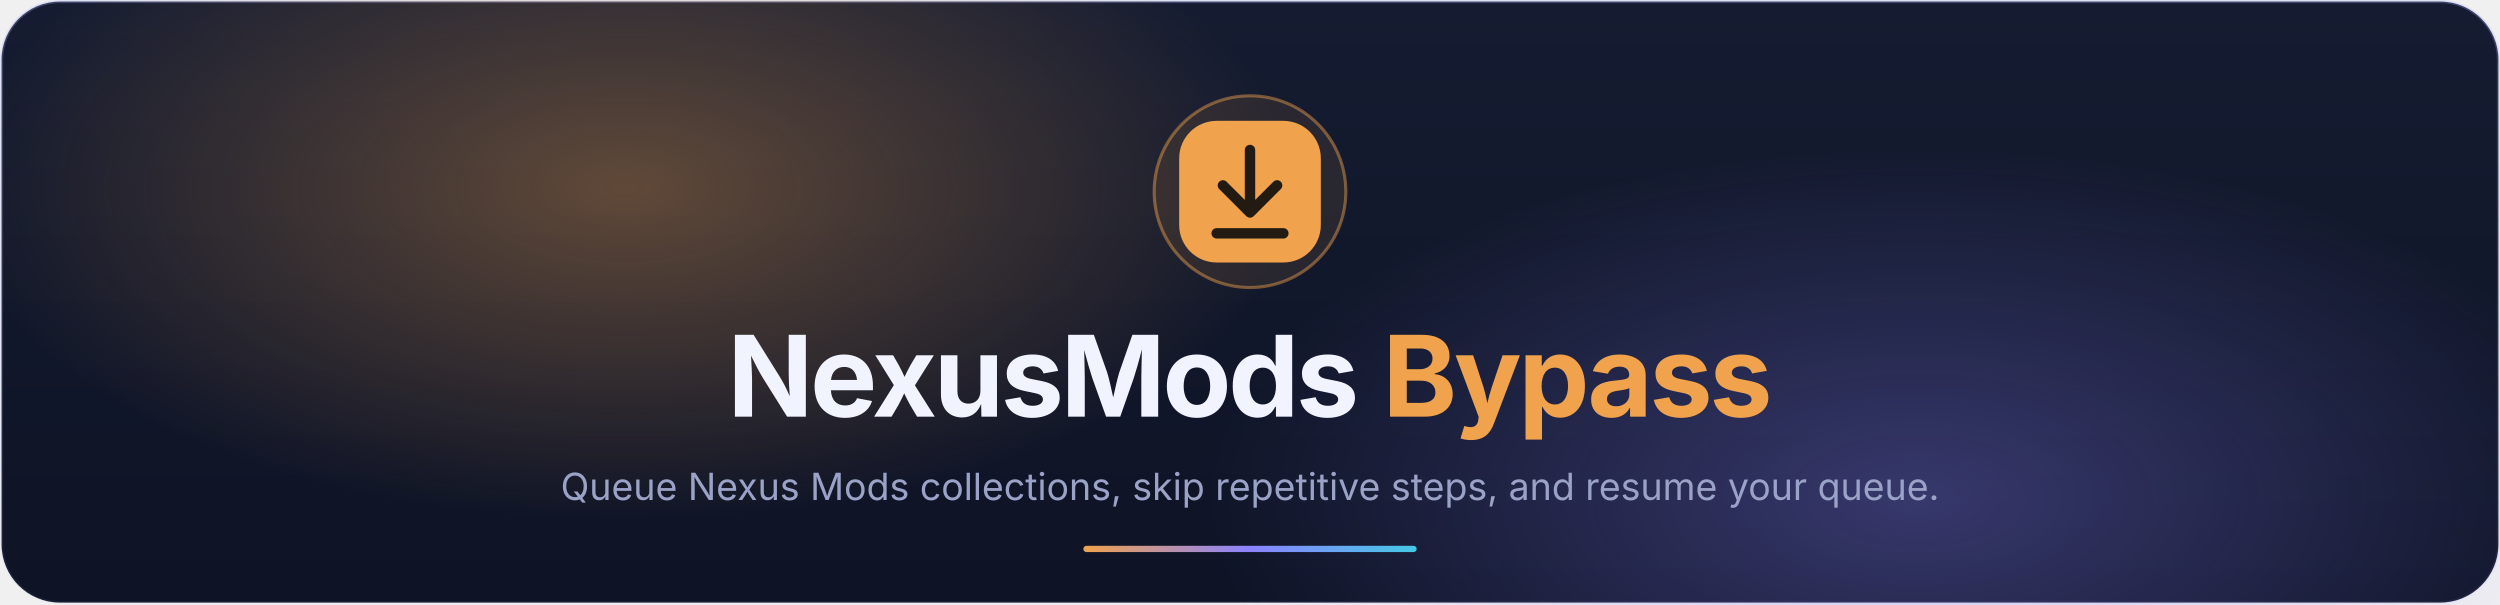
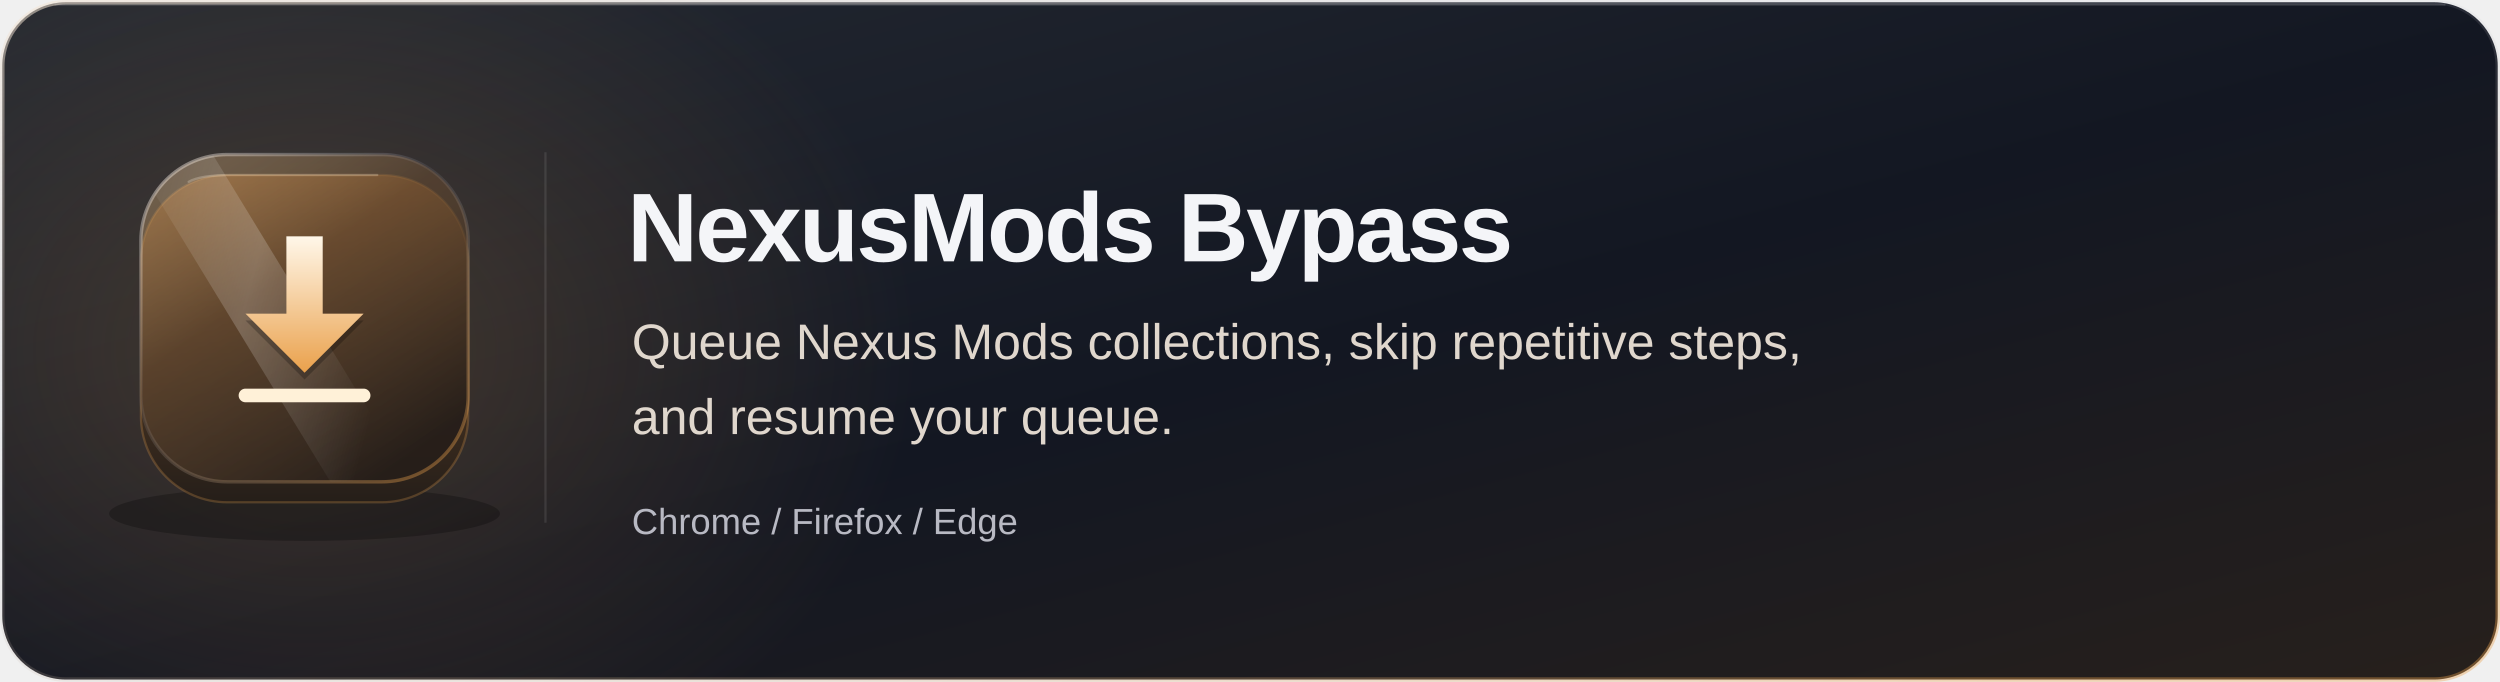
- <svg xmlns="http://www.w3.org/2000/svg" width="1200" height="290" viewBox="0 0 1200 290" role="img" aria-labelledby="t d">
+ <svg xmlns="http://www.w3.org/2000/svg" width="1100" height="300" viewBox="0 0 1100 300" role="img" aria-labelledby="title description">
+   <defs>
+     <linearGradient id="surface" x2="1" y2="1">
+       <stop stop-color="#242932" />
+       <stop offset=".52" stop-color="#131722" />
+       <stop offset="1" stop-color="#27201c" />
+     </linearGradient>
+     <linearGradient id="rim" x2=".8" y2="1">
+       <stop stop-color="#f4e5d4" stop-opacity=".55" />
+       <stop offset=".45" stop-color="#b9bfd1" stop-opacity=".1" />
+       <stop offset="1" stop-color="#eaa14c" stop-opacity=".38" />
+     </linearGradient>
+     <linearGradient id="tile" x2=".7" y2="1">
+       <stop stop-color="#d3ae7d" stop-opacity=".38" />
+       <stop offset=".45" stop-color="#644a32" stop-opacity=".6" />
+       <stop offset="1" stop-color="#261e19" stop-opacity=".95" />
+     </linearGradient>
+     <linearGradient id="depth" x2="0" y2="1">
+       <stop stop-color="#80562f" />
+       <stop offset="1" stop-color="#251e19" />
+     </linearGradient>
+     <linearGradient id="arrow" x2="0" y2="1">
+       <stop stop-color="#fff7e9" />
+       <stop offset="1" stop-color="#eaa14c" />
+     </linearGradient>
+     <linearGradient id="reflection" x2="1" y2=".3">
+       <stop stop-color="#fff" stop-opacity="0" />
+       <stop offset=".5" stop-color="#fff" stop-opacity=".2" />
+       <stop offset="1" stop-color="#fff" stop-opacity="0" />
+     </linearGradient>
+     <radialGradient id="warmth">
+       <stop stop-color="#eaa14c" stop-opacity=".2" />
+       <stop offset="1" stop-color="#eaa14c" stop-opacity="0" />
+     </radialGradient>
+     <clipPath id="panel">
+       <rect x="1" y="1" width="1098" height="298" rx="28" />
+     </clipPath>
+     <clipPath id="tile-clip">
+       <rect x="62" y="68" width="144" height="144" rx="38" />
+     </clipPath>
+   </defs>
  <style>
-     text { font-family: 'Segoe UI Variable Text', 'Segoe UI', Inter, system-ui, -apple-system, Helvetica, Arial, sans-serif; }
-     .h1 { font-size: 54px; font-weight: 750; fill: #f1f4ff; letter-spacing: -1.5px; text-anchor: middle; }
-     .h1 tspan { fill: #f0a24d; }
-     .sub { font-size: 18px; fill: #9aa3c7; text-anchor: middle; }
-     .chip { font-size: 13.5px; font-weight: 600; fill: #dfe3ff; }
-     .glow-a { animation: drift-a 14s ease-in-out infinite alternate; }
-     .glow-b { animation: drift-b 17s ease-in-out infinite alternate; }
-     .halo { transform-box: fill-box; transform-origin: center; animation: pulse 4.5s ease-in-out infinite; }
-     .arrow { animation: drop 2.4s ease-in-out infinite; }
-     .dot { transform-box: fill-box; transform-origin: center; animation: pulse 2.6s ease-in-out infinite; }
-     .rise { animation: rise 1s cubic-bezier(.2,.8,.2,1) both; }
-     @keyframes drift-a { to { transform: translate(90px, 30px); } }
-     @keyframes drift-b { to { transform: translate(-110px, -26px); } }
-     @keyframes pulse { 0%, 100% { transform: scale(.92); opacity: .65; } 50% { transform: scale(1.06); opacity: 1; } }
-     @keyframes drop { 0%, 100% { transform: translateY(-3px); } 50% { transform: translateY(4px); } }
-     @keyframes rise { from { opacity: 0; transform: translateY(14px); } }
-     @media (prefers-reduced-motion: reduce) { * { animation: none !important; } }
+     text { font-family: "Segoe UI Variable Display", "Segoe UI", Arial, sans-serif; }
+     .download-arrow { animation: arrive 6s cubic-bezier(.4,0,.2,1) infinite; }
+     .reflection { animation: polish 6s ease-in-out infinite; }
+     @keyframes arrive {
+       0%, 12%, 72%, 100% { transform: translateY(0); }
+       34% { transform: translateY(10px); }
+       48% { transform: translateY(-3px); }
+       60% { transform: translateY(0); }
+     }
+     @keyframes polish {
+       0%, 12% { transform: translateX(-170px); opacity: 0; }
+       18% { opacity: 1; }
+       56% { transform: translateX(170px); opacity: 1; }
+       64%, 100% { transform: translateX(170px); opacity: 0; }
+     }
+     @media (prefers-reduced-motion: reduce) {
+       .download-arrow, .reflection { animation: none; }
+       .reflection { opacity: 0; }
+     }
  </style>
-   <defs>
-     <linearGradient id="face" x1="0" y1="0" x2="0" y2="1">
-       <stop stop-color="#151c31" />
-       <stop offset="1" stop-color="#0e1325" />
-     </linearGradient>
-     <linearGradient id="edge" x1="0" y1="0" x2="0" y2="1">
-       <stop stop-color="#aab4ff" stop-opacity=".26" />
-       <stop offset="1" stop-color="#aab4ff" stop-opacity=".07" />
-     </linearGradient>
-     <linearGradient id="accent" x1="0" y1="0" x2="1" y2="0">
-       <stop stop-color="#f0a24d" />
-       <stop offset=".5" stop-color="#8b83ff" />
-       <stop offset="1" stop-color="#45c8e6" />
-     </linearGradient>
-     <radialGradient id="glowA">
-       <stop stop-color="#f0a24d" stop-opacity=".35" />
-       <stop offset="1" stop-color="#f0a24d" stop-opacity="0" />
-     </radialGradient>
-     <radialGradient id="glowB">
-       <stop stop-color="#8b83ff" stop-opacity=".32" />
-       <stop offset="1" stop-color="#8b83ff" stop-opacity="0" />
-     </radialGradient>
-   </defs>
-   <rect x=".75" y=".75" width="1198.5" height="288.5" rx="28" fill="url(#face)" stroke="url(#edge)" stroke-width="1.5" />
-   <ellipse class="glow-a" cx="300" cy="90" rx="320" ry="160" fill="url(#glowA)" />
-   <ellipse class="glow-b" cx="920" cy="240" rx="340" ry="170" fill="url(#glowB)" />
-   <circle class="halo" cx="600" cy="92" r="46" fill="#f0a24d" fill-opacity=".10" stroke="#f0a24d" stroke-opacity=".45" stroke-width="1.5" />
-   <rect x="566" y="58" width="68" height="68" rx="18" fill="#f0a24d" />
-   <g class="arrow" fill="none" stroke="#231b11" stroke-width="5" stroke-linecap="round" stroke-linejoin="round">
-     <path d="M600 72v30m-13-13 13 13 13-13M584 112h32" />
+   <rect x="1" y="1" width="1098" height="298" rx="28" fill="url(#surface)" stroke="url(#rim)" stroke-width="2" />
+   <g clip-path="url(#panel)">
+     <ellipse cx="138" cy="154" rx="265" ry="210" fill="url(#warmth)" />
+     <path d="M24 2H1076" stroke="#fff" stroke-opacity=".15" />
+     <ellipse cx="134" cy="226" rx="86" ry="12" fill="#000" fill-opacity=".25" />
+     <rect x="62" y="77" width="144" height="144" rx="38" fill="url(#depth)" stroke="#eaa14c" stroke-opacity=".25" />
+     <rect x="62" y="68" width="144" height="144" rx="38" fill="url(#tile)" stroke="url(#rim)" stroke-width="1.5" />
+     <path d="M83 80Q88 77 102 77H166" fill="none" stroke="#fff1d8" stroke-opacity=".25" stroke-linecap="round" />
+     <g clip-path="url(#tile-clip)">
+       <path class="reflection" d="M57 67H93L182 213H146Z" fill="url(#reflection)" />
+     </g>
+     <g class="download-arrow">
+       <path d="M126 104H142V138H160L134 164L108 138H126Z" fill="#000" fill-opacity=".24" transform="translate(0 3)" />
+       <path d="M126 104H142V138H160L134 164L108 138H126Z" fill="url(#arrow)" />
+     </g>
+     <path d="M108 174H160" stroke="#fff1d8" stroke-width="6" stroke-linecap="round" />
+     <path d="M240 67V230" stroke="#f4f5f8" stroke-opacity=".1" />
+     <text x="276" y="115" font-size="43" font-weight="700" letter-spacing="-1.1" fill="#f4f5f8">NexusMods Bypass</text>
+     <text x="278" y="158" font-size="22" fill="#e0d7cd">Queue Nexus Mods collections, skip repetitive steps,</text>
+     <text x="278" y="191" font-size="22" fill="#e0d7cd">and resume your queue.</text>
+     <text x="278" y="235" font-size="16" fill="#b8b9c3">Chrome / Firefox / Edge</text>
  </g>
-   <text x="600" y="200" class="h1">NexusMods <tspan>Bypass</tspan>
-   </text>
-   <text x="600" y="240" class="sub">Queue Nexus Mods collections, skip repetitive steps, and resume your queue.</text>
-   <rect x="520" y="262" width="160" height="3" rx="1.5" fill="url(#accent)" />
</svg>
